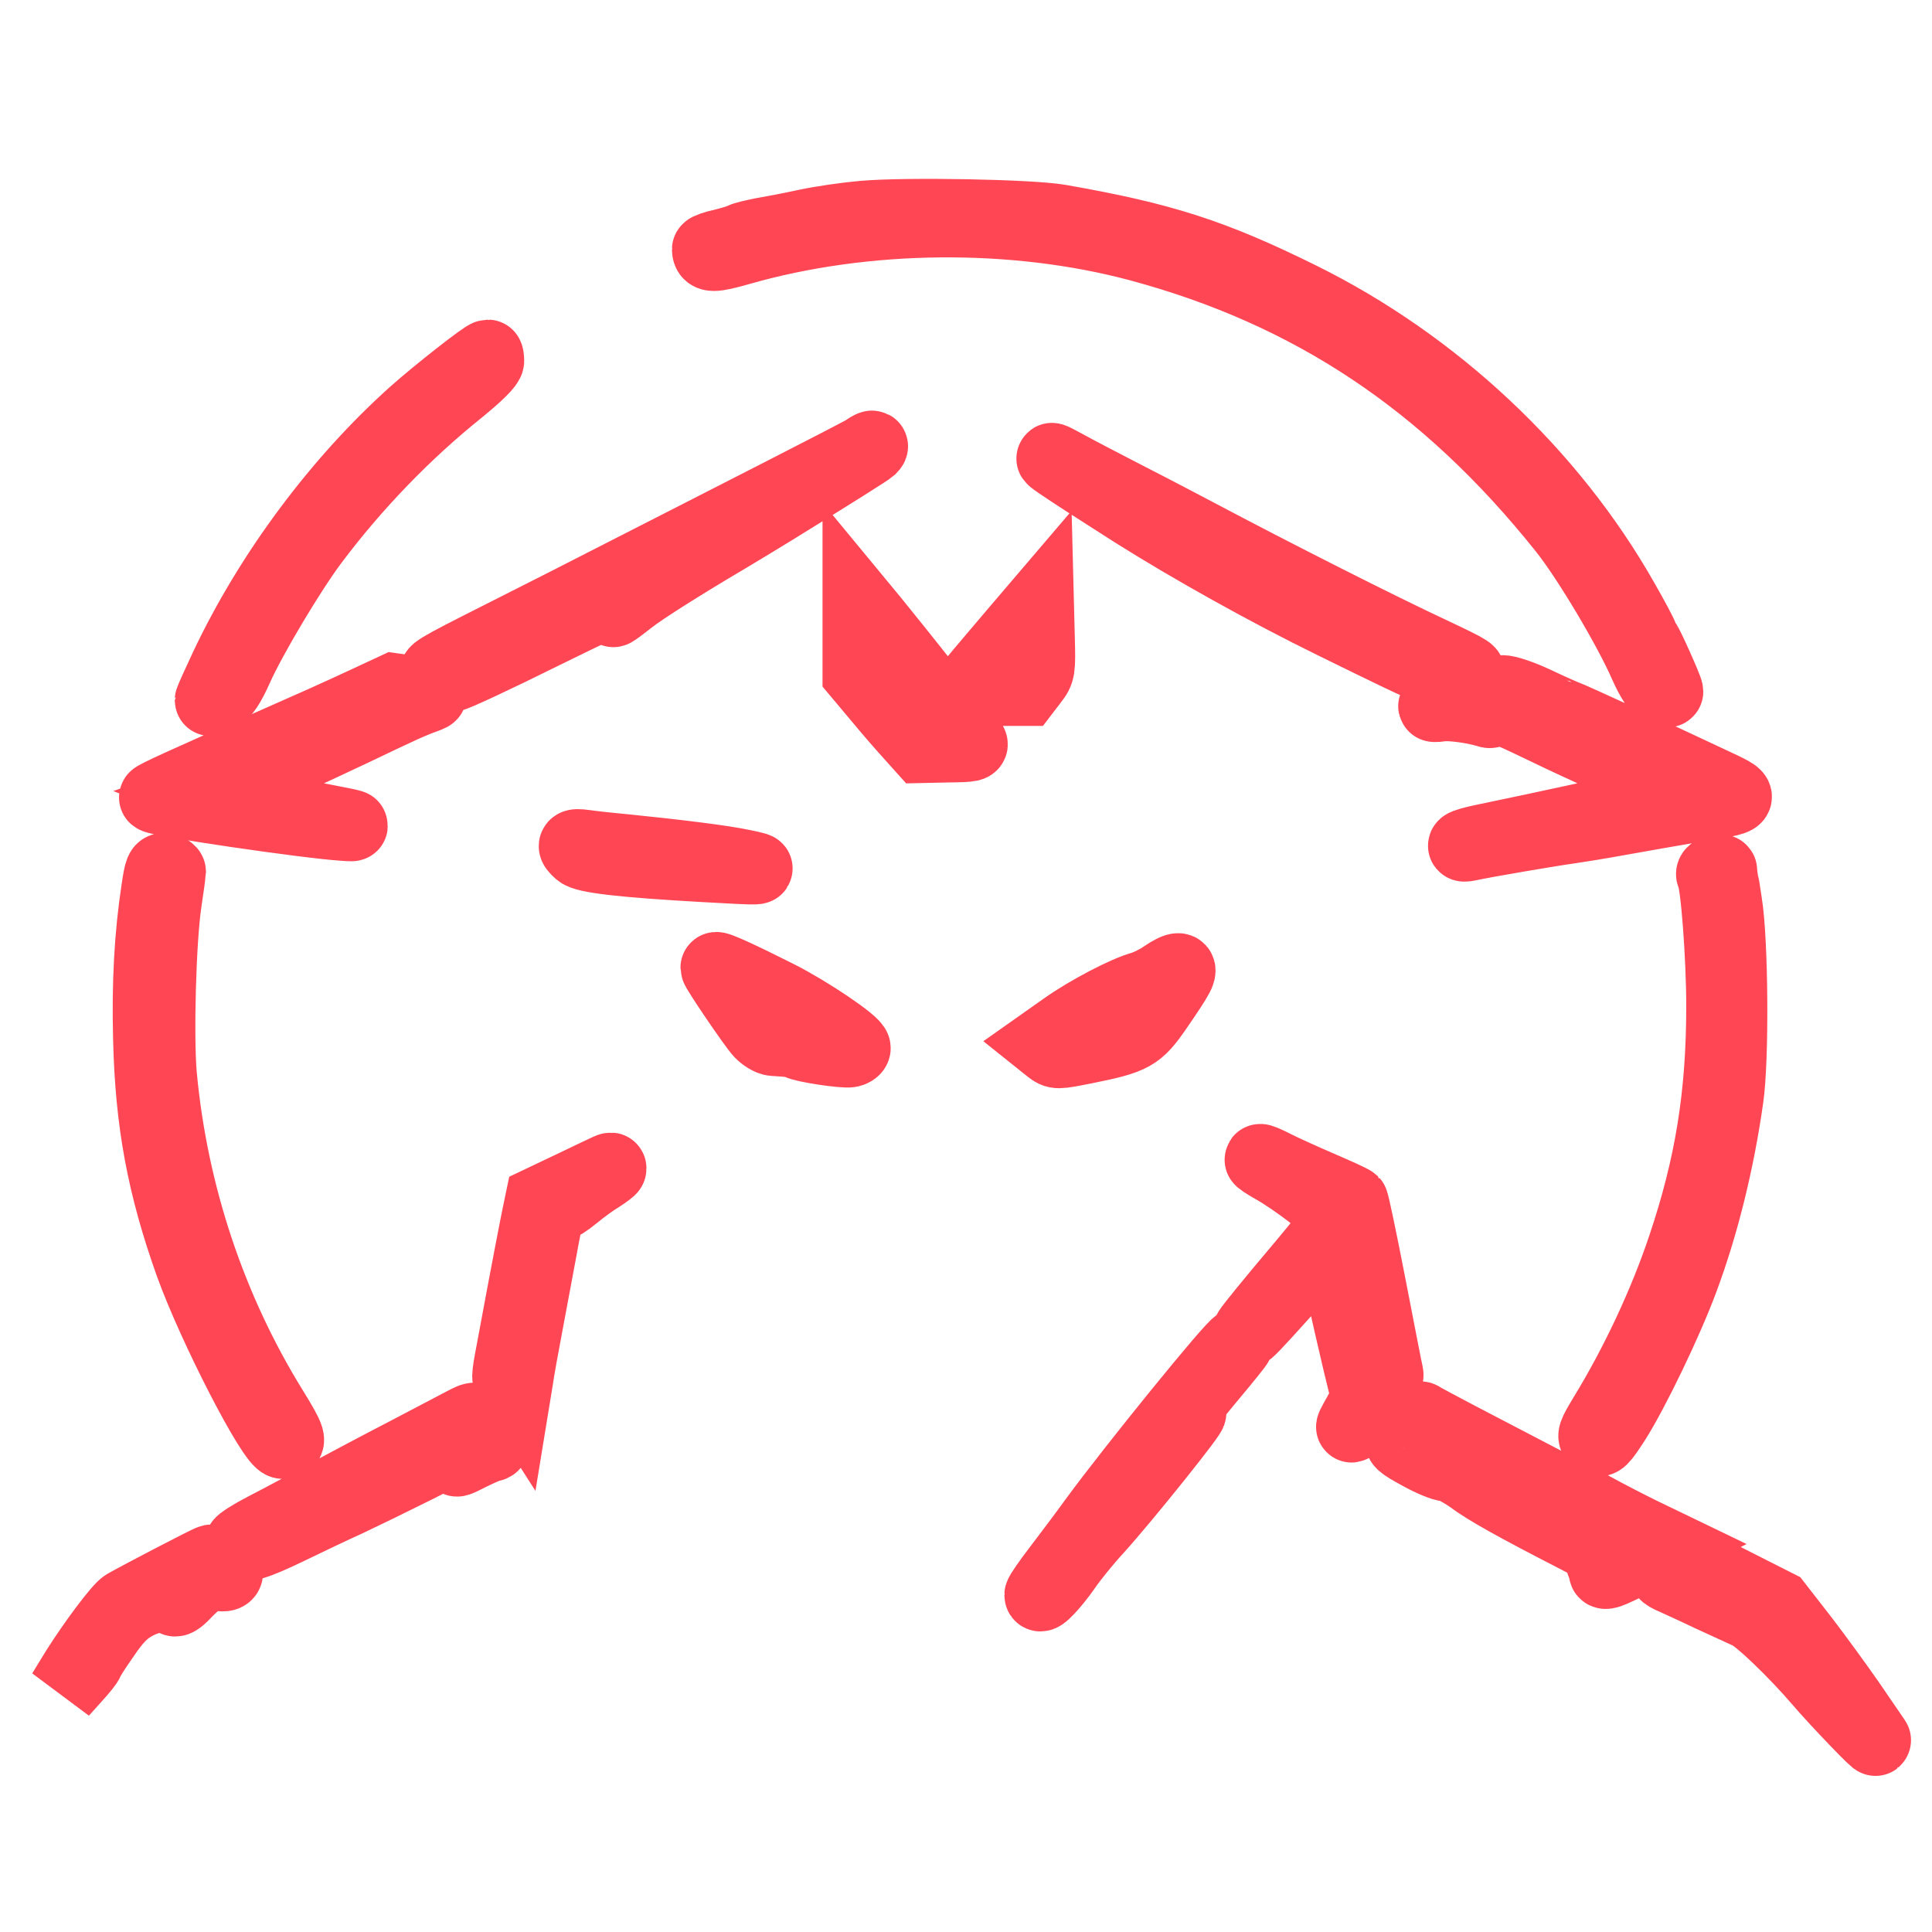
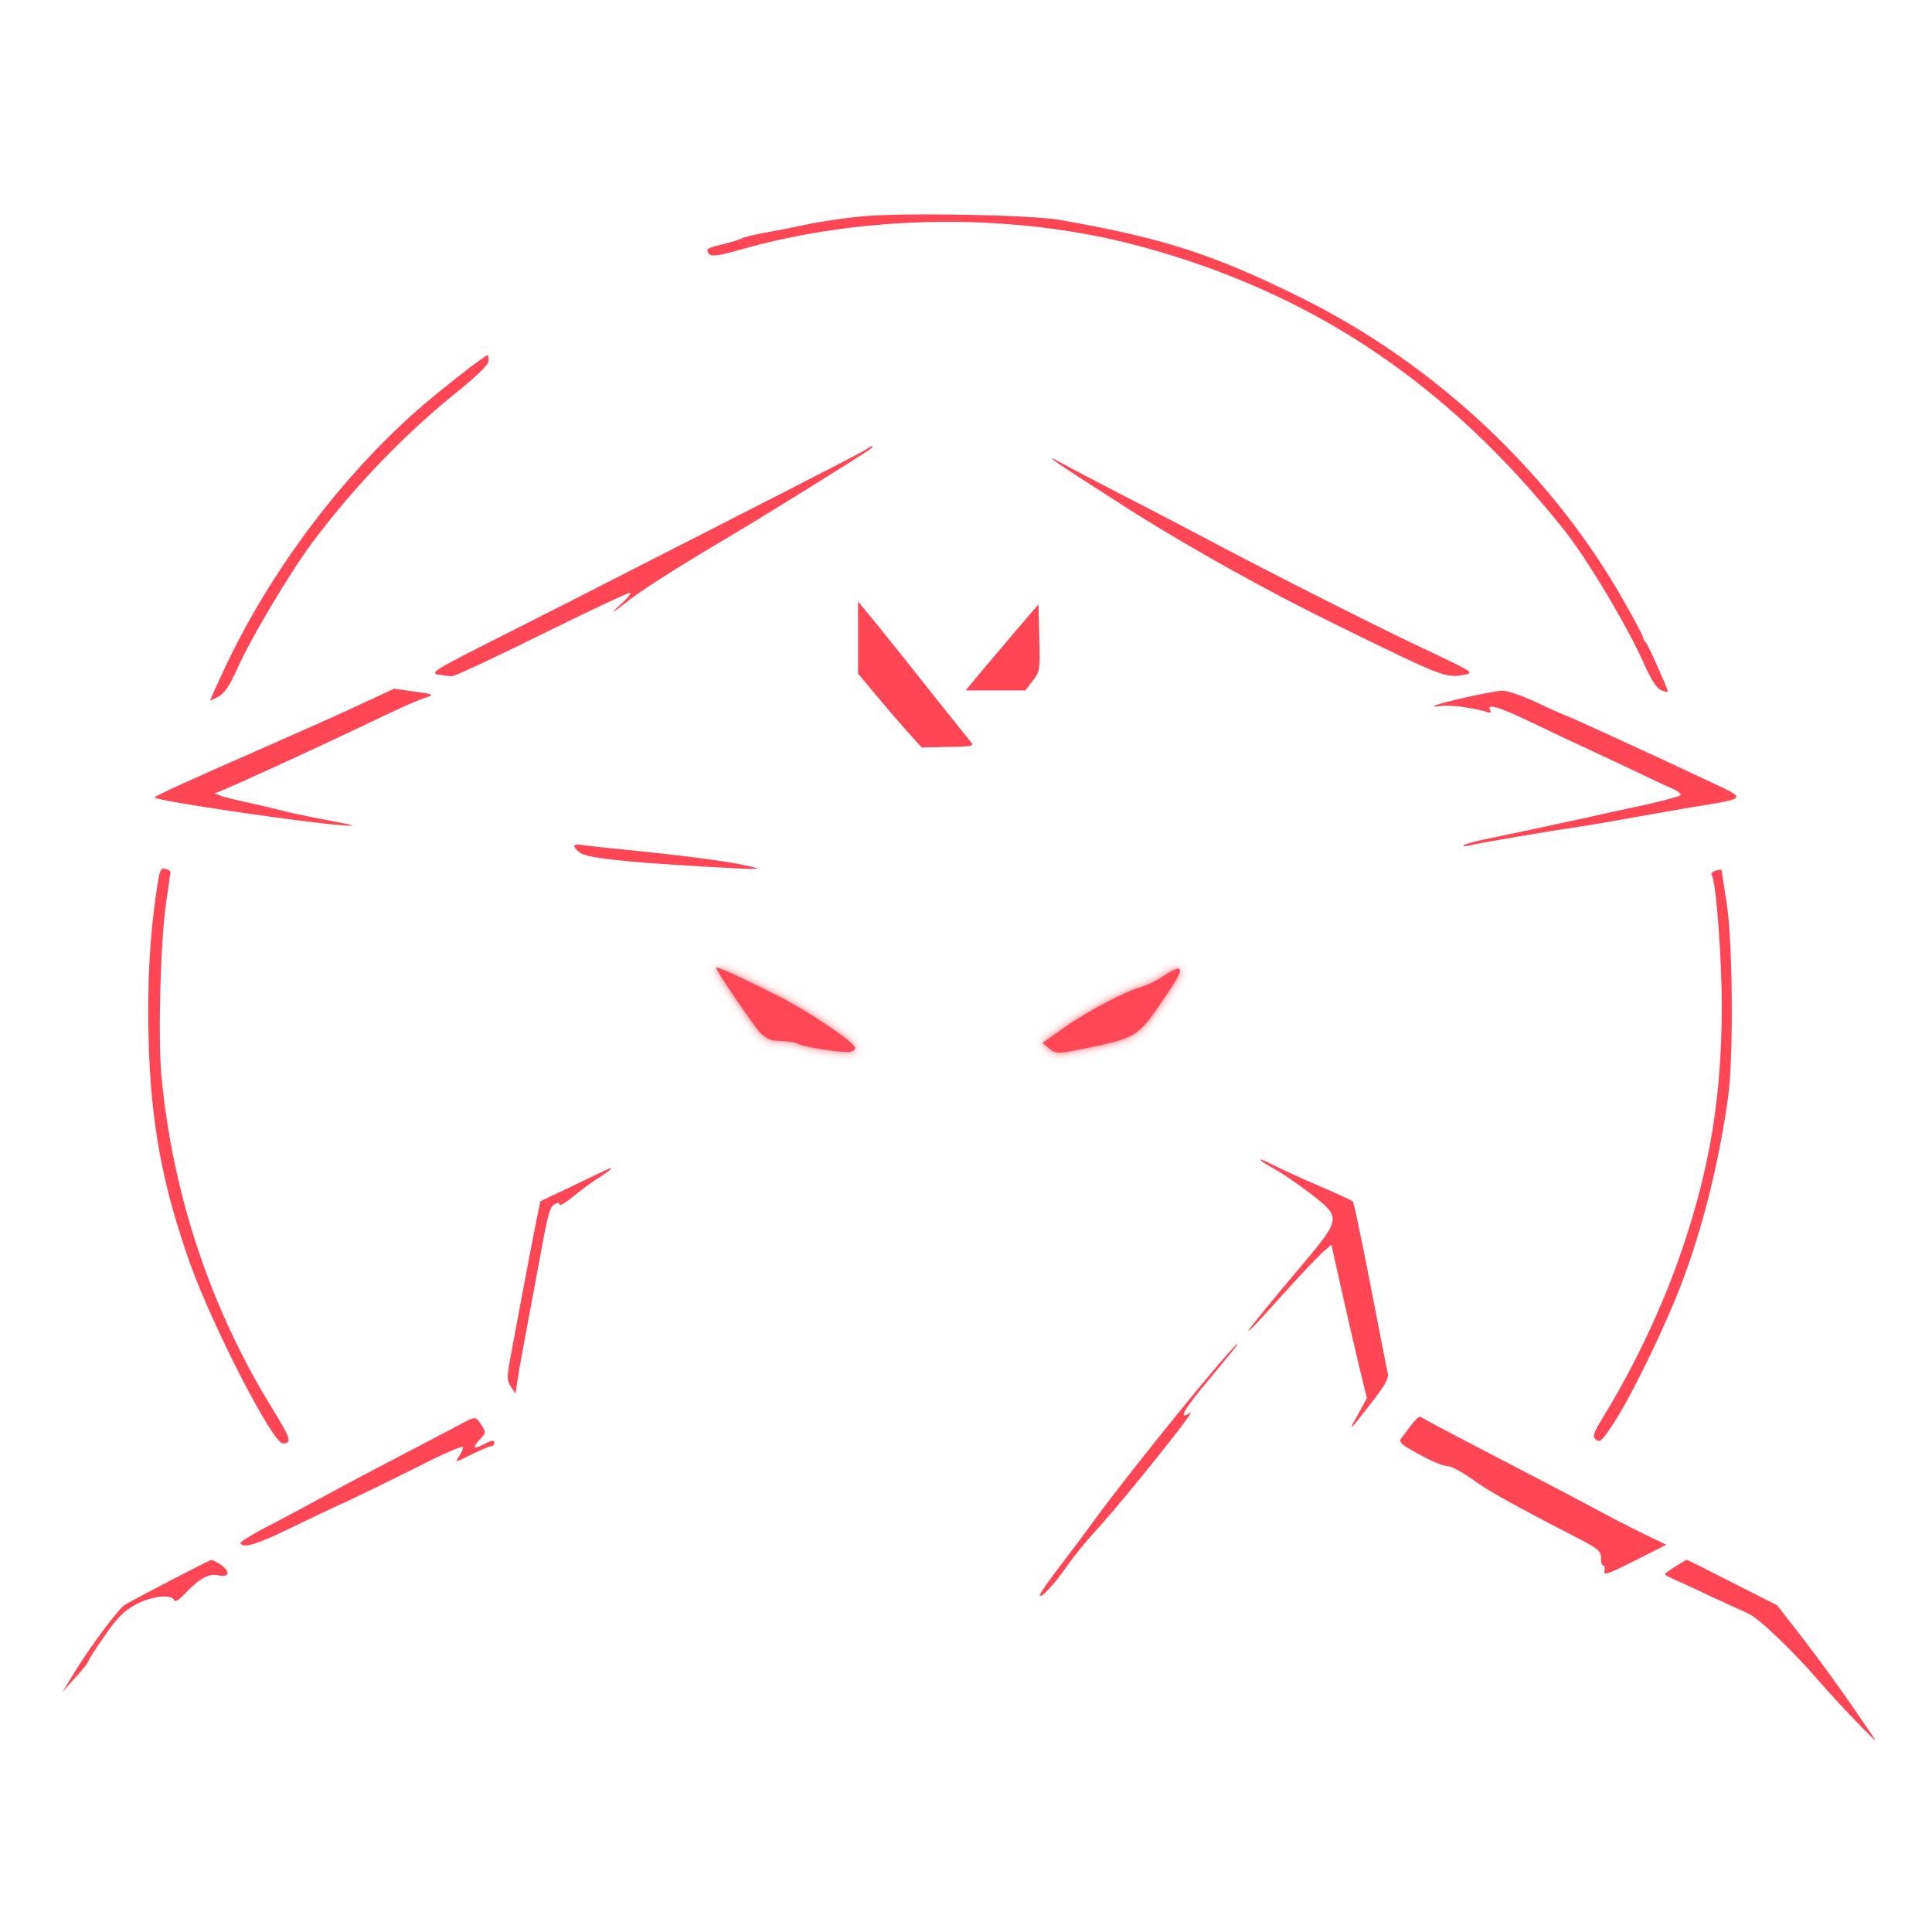
<svg xmlns="http://www.w3.org/2000/svg" version="1.0" width="680" height="680" viewBox="390 520 680 680" preserveAspectRatio="xMidYMid meet">
-   <g transform="translate(0,1076) scale(0.1,-0.1)" fill="#FF4655" stroke="#FF4655" stroke-width="250">
-     <path d="M7630 4786 C7990 4723 8169 4666 8478 4513 C8951 4279 9360 3895 9614 3447 C9650 3384 9681 3326 9682 3319 C9684 3311 9688 3303 9692 3300 C9699 3295 9770 3136 9770 3126 C9770 3123 9759 3125 9746 3131 C9731 3138 9712 3167 9689 3218 C9633 3347 9485 3596 9401 3700 C8989 4215 8515 4531 7910 4694 C7470 4812 6945 4807 6505 4681 C6410 4654 6391 4654 6390 4682 C6390 4685 6414 4694 6443 4700 C6471 4707 6502 4716 6511 4721 C6520 4726 6552 4733 6581 4739 C6611 4744 6680 4757 6735 4769 C6790 4781 6882 4794 6940 4799 C7092 4812 7527 4804 7630 4786 Z M5620 4290 C5620 4278 5584 4242 5518 4188 C5327 4035 5149 3850 5002 3654 C4923 3549 4783 3314 4736 3208 C4709 3148 4691 3120 4669 3108 C4653 3099 4640 3093 4640 3095 C4640 3098 4664 3151 4693 3213 C4850 3545 5091 3868 5358 4107 C5439 4179 5606 4310 5617 4310 C5618 4310 5620 4301 5620 4290 Z M6965 3981 C6956 3973 6837 3898 6625 3767 C6581 3740 6507 3695 6460 3667 C6299 3572 6165 3487 6120 3452 C6055 3401 6039 3392 6085 3433 C6107 3453 6122 3471 6119 3474 C6117 3477 5978 3412 5812 3330 C5645 3247 5501 3180 5491 3180 C5481 3180 5459 3183 5441 3186 C5413 3192 5433 3204 5653 3315 C5786 3382 6003 3492 6135 3560 C6267 3627 6499 3746 6650 3823 C6801 3900 6934 3969 6945 3976 C6967 3992 6979 3995 6965 3981 Z M7875 3805 C7969 3757 8077 3700 8115 3680 C8377 3541 8758 3348 8943 3262 C9078 3198 9088 3192 9059 3186 C8989 3172 8986 3173 8595 3365 C8358 3481 8090 3631 7890 3757 C7615 3932 7542 3982 7650 3923 C7680 3906 7782 3853 7875 3805 Z M7168 3135 C7242 3042 7309 2958 7317 2949 C7330 2934 7323 2932 7237 2931 L7144 2929 L7083 2997 C7050 3034 7000 3093 6972 3127 L6920 3189 L6920 3316 L6920 3443 L6977 3374 C7008 3336 7094 3229 7168 3135 Z M7535 3164 L7509 3130 L7404 3130 L7299 3130 L7351 3193 C7380 3227 7437 3295 7479 3344 L7555 3433 L7558 3315 C7561 3202 7560 3196 7535 3164 Z M5397 3104 C5349 3087 5306 3067 5143 2989 C5000 2921 4716 2791 4675 2775 L4655 2768 L4675 2760 C4686 2755 4731 2744 4775 2735 C4819 2725 4870 2713 4889 2708 C4908 2702 4980 2687 5049 2674 C5149 2655 5162 2651 5110 2655 C4983 2663 4456 2740 4444 2753 C4440 2756 4553 2808 4850 2938 C5022 3014 5063 3032 5186 3089 L5287 3136 L5358 3126 C5429 3116 5429 3116 5397 3104 Z M9314 3085 C9367 3060 9413 3040 9415 3040 C9419 3040 9747 2890 9918 2809 C10050 2747 10052 2751 9862 2720 C9792 2708 9677 2688 9605 2675 C9534 2662 9453 2649 9425 2645 C9371 2638 9112 2594 9070 2584 C9056 2581 9048 2581 9052 2585 C9056 2589 9087 2598 9122 2605 C9219 2625 9365 2656 9470 2679 C9522 2691 9619 2712 9685 2726 C9751 2741 9809 2756 9814 2761 C9819 2765 9807 2775 9789 2783 C9770 2791 9708 2820 9650 2848 C9592 2875 9516 2911 9480 2928 C9444 2944 9357 2985 9287 3019 C9170 3075 9129 3086 9146 3058 C9150 3052 9145 3050 9134 3054 C9086 3069 9003 3080 8971 3075 C8951 3072 8941 3073 8949 3076 C8976 3089 9155 3128 9187 3129 C9205 3130 9260 3111 9314 3085 Z M6095 2570 C6283 2551 6445 2531 6515 2516 C6602 2498 6587 2498 6375 2510 C6093 2526 5961 2541 5939 2560 C5911 2585 5915 2591 5958 2585 C5978 2582 6040 2575 6095 2570 Z M4500 2491 C4500 2488 4493 2440 4485 2385 C4465 2251 4456 1912 4468 1775 C4507 1357 4642 952 4860 600 C4924 496 4929 480 4895 480 C4860 480 4650 888 4570 1110 C4472 1385 4430 1609 4423 1905 C4418 2098 4427 2269 4452 2431 C4462 2498 4465 2507 4482 2502 C4492 2500 4500 2495 4500 2491 Z M9960 2495 C9960 2493 9968 2442 9977 2383 C9999 2249 10002 1833 9982 1695 C9950 1469 9895 1247 9824 1057 C9770 910 9650 661 9583 556 C9540 490 9532 482 9518 492 C9503 504 9506 512 9547 580 C9656 758 9757 973 9823 1170 C9920 1458 9960 1706 9960 2020 C9960 2191 9940 2456 9925 2480 C9922 2485 9926 2491 9932 2493 C9949 2500 9960 2501 9960 2495 Z M6638 2055 C6747 2000 6910 1890 6910 1871 C6910 1866 6902 1860 6893 1858 C6871 1853 6726 1875 6709 1886 C6698 1892 6688 1894 6622 1898 C6609 1899 6588 1912 6575 1926 C6551 1952 6420 2145 6420 2154 C6420 2161 6509 2120 6638 2055 Z M8046 2123 C8038 2107 8005 2057 7973 2011 C7906 1914 7889 1904 7720 1870 C7619 1850 7619 1850 7594 1869 L7569 1889 L7647 1944 C7729 2002 7861 2071 7920 2087 C7939 2093 7973 2109 7994 2124 C8047 2160 8065 2159 8046 2123 Z M8389 1456 C8414 1443 8485 1411 8545 1385 C8606 1359 8658 1335 8662 1331 C8665 1328 8693 1195 8724 1035 C8755 876 8782 735 8785 724 C8788 708 8772 680 8728 624 C8647 519 8642 515 8680 582 L8711 639 L8681 762 C8665 830 8637 951 8619 1032 L8586 1179 L8553 1150 C8535 1133 8474 1070 8419 1008 C8228 795 8257 840 8489 1115 C8619 1270 8620 1276 8515 1357 C8474 1389 8414 1430 8383 1447 C8316 1485 8320 1491 8389 1456 Z M6050 1446 C6050 1444 6033 1431 6013 1418 C5992 1406 5951 1376 5923 1353 C5894 1329 5870 1314 5870 1320 C5870 1327 5864 1328 5851 1321 C5836 1313 5827 1280 5806 1163 C5791 1082 5768 959 5755 890 C5742 821 5727 740 5723 710 L5714 655 L5698 680 C5683 703 5683 712 5700 800 C5757 1108 5783 1240 5792 1284 L5802 1332 L5924 1390 C6062 1456 6050 1451 6050 1446 Z M8159 709 C8065 597 8043 558 8090 588 C8114 603 7859 285 7762 178 C7723 136 7674 75 7652 43 C7611 -16 7560 -71 7560 -54 C7560 -49 7589 -7 7625 40 C7661 87 7718 163 7752 210 C7886 393 8241 830 8256 830 C8259 830 8215 776 8159 709 Z M9040 498 C9109 462 9224 402 9295 365 C9367 328 9463 277 9510 252 C9557 226 9633 187 9680 164 L9765 123 L9654 67 C9561 20 9543 14 9547 30 C9550 41 9548 50 9543 50 C9538 50 9534 62 9535 77 C9535 101 9525 109 9450 148 C9232 260 9130 317 9077 357 C9044 380 9007 400 8994 400 C8980 400 8936 418 8895 441 C8829 477 8822 484 8833 499 C8883 567 8894 579 8904 571 C8910 567 8971 534 9040 498 Z M5595 544 C5611 519 5611 517 5591 496 C5562 465 5565 457 5600 475 C5634 493 5640 493 5640 480 C5640 475 5635 470 5629 470 C5623 470 5591 456 5558 440 C5503 412 5500 411 5514 432 C5523 444 5530 460 5530 467 C5530 473 5457 442 5368 396 C5278 351 5167 297 5120 275 C5073 254 4981 210 4915 178 C4801 123 4757 110 4746 128 C4744 132 4783 157 4833 183 C4884 209 4979 260 5045 296 C5111 332 5239 400 5330 447 C5421 495 5511 542 5530 552 C5574 575 5574 575 5595 544 Z M4675 54 C4712 30 4708 7 4670 15 C4635 23 4604 6 4551 -49 C4530 -72 4515 -80 4513 -72 C4504 -49 4428 -58 4373 -90 C4334 -112 4308 -139 4266 -201 C4235 -245 4210 -285 4210 -289 C4210 -292 4190 -318 4165 -345 L4120 -395 L4169 -315 C4229 -220 4319 -100 4340 -88 C4391 -59 4636 69 4643 69 C4647 70 4662 63 4675 54 Z M9997 -10 L10155 -90 L10246 -207 C10296 -272 10370 -374 10411 -433 C10452 -493 10492 -551 10500 -563 C10517 -588 10362 -427 10305 -360 C10215 -255 10092 -137 10055 -120 C10033 -110 9972 -82 9920 -58 C9868 -33 9810 -7 9793 1 C9775 8 9760 17 9760 20 C9760 24 9829 68 9837 70 C9839 70 9911 34 9997 -10 Z" />
+   <g transform="translate(0,1076) scale(0.1,-0.1)" fill="#FF4655" stroke="none">
+     <style>
+       @keyframes blink {
+         0%, 96%, 98% { opacity: 1; }
+         97% { opacity: 0.1; }
+       }
+       .eyes {
+         animation: blink 4s infinite;
+         fill: #FF4655;
+         filter: drop-shadow(0 0 15px rgba(255, 70, 85, 0.8));
+       }
+       .head {
+         fill: #FF4655;
+       }
+     </style>
+     <path class="head" d="M7630 4786 C7990 4723 8169 4666 8478 4513 C8951 4279 9360 3895 9614 3447 C9650 3384 9681 3326 9682 3319 C9684 3311 9688 3303 9692 3300 C9699 3295 9770 3136 9770 3126 C9770 3123 9759 3125 9746 3131 C9731 3138 9712 3167 9689 3218 C9633 3347 9485 3596 9401 3700 C8989 4215 8515 4531 7910 4694 C7470 4812 6945 4807 6505 4681 C6410 4654 6391 4654 6390 4682 C6390 4685 6414 4694 6443 4700 C6471 4707 6502 4716 6511 4721 C6520 4726 6552 4733 6581 4739 C6611 4744 6680 4757 6735 4769 C6790 4781 6882 4794 6940 4799 C7092 4812 7527 4804 7630 4786 Z M5620 4290 C5620 4278 5584 4242 5518 4188 C5327 4035 5149 3850 5002 3654 C4923 3549 4783 3314 4736 3208 C4709 3148 4691 3120 4669 3108 C4653 3099 4640 3093 4640 3095 C4640 3098 4664 3151 4693 3213 C4850 3545 5091 3868 5358 4107 C5439 4179 5606 4310 5617 4310 C5618 4310 5620 4301 5620 4290 Z M6965 3981 C6956 3973 6837 3898 6625 3767 C6581 3740 6507 3695 6460 3667 C6299 3572 6165 3487 6120 3452 C6055 3401 6039 3392 6085 3433 C6107 3453 6122 3471 6119 3474 C6117 3477 5978 3412 5812 3330 C5645 3247 5501 3180 5491 3180 C5481 3180 5459 3183 5441 3186 C5413 3192 5433 3204 5653 3315 C5786 3382 6003 3492 6135 3560 C6267 3627 6499 3746 6650 3823 C6801 3900 6934 3969 6945 3976 C6967 3992 6979 3995 6965 3981 Z M7875 3805 C7969 3757 8077 3700 8115 3680 C8377 3541 8758 3348 8943 3262 C9078 3198 9088 3192 9059 3186 C8989 3172 8986 3173 8595 3365 C8358 3481 8090 3631 7890 3757 C7615 3932 7542 3982 7650 3923 C7680 3906 7782 3853 7875 3805 Z M7168 3135 C7242 3042 7309 2958 7317 2949 C7330 2934 7323 2932 7237 2931 L7144 2929 L7083 2997 C7050 3034 7000 3093 6972 3127 L6920 3189 L6920 3316 L6920 3443 L6977 3374 C7008 3336 7094 3229 7168 3135 Z M7535 3164 L7509 3130 L7404 3130 L7299 3130 L7351 3193 C7380 3227 7437 3295 7479 3344 L7555 3433 L7558 3315 C7561 3202 7560 3196 7535 3164 Z M5397 3104 C5349 3087 5306 3067 5143 2989 C5000 2921 4716 2791 4675 2775 L4655 2768 L4675 2760 C4686 2755 4731 2744 4775 2735 C4819 2725 4870 2713 4889 2708 C4908 2702 4980 2687 5049 2674 C5149 2655 5162 2651 5110 2655 C4983 2663 4456 2740 4444 2753 C4440 2756 4553 2808 4850 2938 C5022 3014 5063 3032 5186 3089 L5287 3136 L5358 3126 C5429 3116 5429 3116 5397 3104 Z M9314 3085 C9367 3060 9413 3040 9415 3040 C9419 3040 9747 2890 9918 2809 C10050 2747 10052 2751 9862 2720 C9792 2708 9677 2688 9605 2675 C9534 2662 9453 2649 9425 2645 C9371 2638 9112 2594 9070 2584 C9056 2581 9048 2581 9052 2585 C9056 2589 9087 2598 9122 2605 C9219 2625 9365 2656 9470 2679 C9522 2691 9619 2712 9685 2726 C9751 2741 9809 2756 9814 2761 C9819 2765 9807 2775 9789 2783 C9770 2791 9708 2820 9650 2848 C9592 2875 9516 2911 9480 2928 C9444 2944 9357 2985 9287 3019 C9170 3075 9129 3086 9146 3058 C9150 3052 9145 3050 9134 3054 C9086 3069 9003 3080 8971 3075 C8951 3072 8941 3073 8949 3076 C8976 3089 9155 3128 9187 3129 C9205 3130 9260 3111 9314 3085 Z M6095 2570 C6283 2551 6445 2531 6515 2516 C6602 2498 6587 2498 6375 2510 C6093 2526 5961 2541 5939 2560 C5911 2585 5915 2591 5958 2585 C5978 2582 6040 2575 6095 2570 Z M4500 2491 C4500 2488 4493 2440 4485 2385 C4465 2251 4456 1912 4468 1775 C4507 1357 4642 952 4860 600 C4924 496 4929 480 4895 480 C4860 480 4650 888 4570 1110 C4472 1385 4430 1609 4423 1905 C4418 2098 4427 2269 4452 2431 C4462 2498 4465 2507 4482 2502 C4492 2500 4500 2495 4500 2491 Z M9960 2495 C9960 2493 9968 2442 9977 2383 C9999 2249 10002 1833 9982 1695 C9950 1469 9895 1247 9824 1057 C9770 910 9650 661 9583 556 C9540 490 9532 482 9518 492 C9503 504 9506 512 9547 580 C9656 758 9757 973 9823 1170 C9920 1458 9960 1706 9960 2020 C9960 2191 9940 2456 9925 2480 C9922 2485 9926 2491 9932 2493 C9949 2500 9960 2501 9960 2495 Z M8389 1456 C8414 1443 8485 1411 8545 1385 C8606 1359 8658 1335 8662 1331 C8665 1328 8693 1195 8724 1035 C8755 876 8782 735 8785 724 C8788 708 8772 680 8728 624 C8647 519 8642 515 8680 582 L8711 639 L8681 762 C8665 830 8637 951 8619 1032 L8586 1179 L8553 1150 C8535 1133 8474 1070 8419 1008 C8228 795 8257 840 8489 1115 C8619 1270 8620 1276 8515 1357 C8474 1389 8414 1430 8383 1447 C8316 1485 8320 1491 8389 1456 Z M6050 1446 C6050 1444 6033 1431 6013 1418 C5992 1406 5951 1376 5923 1353 C5894 1329 5870 1314 5870 1320 C5870 1327 5864 1328 5851 1321 C5836 1313 5827 1280 5806 1163 C5791 1082 5768 959 5755 890 C5742 821 5727 740 5723 710 L5714 655 L5698 680 C5683 703 5683 712 5700 800 C5757 1108 5783 1240 5792 1284 L5802 1332 L5924 1390 C6062 1456 6050 1451 6050 1446 Z M8159 709 C8065 597 8043 558 8090 588 C8114 603 7859 285 7762 178 C7723 136 7674 75 7652 43 C7611 -16 7560 -71 7560 -54 C7560 -49 7589 -7 7625 40 C7661 87 7718 163 7752 210 C7886 393 8241 830 8256 830 C8259 830 8215 776 8159 709 Z M9040 498 C9109 462 9224 402 9295 365 C9367 328 9463 277 9510 252 C9557 226 9633 187 9680 164 L9765 123 L9654 67 C9561 20 9543 14 9547 30 C9550 41 9548 50 9543 50 C9538 50 9534 62 9535 77 C9535 101 9525 109 9450 148 C9232 260 9130 317 9077 357 C9044 380 9007 400 8994 400 C8980 400 8936 418 8895 441 C8829 477 8822 484 8833 499 C8883 567 8894 579 8904 571 C8910 567 8971 534 9040 498 Z M5595 544 C5611 519 5611 517 5591 496 C5562 465 5565 457 5600 475 C5634 493 5640 493 5640 480 C5640 475 5635 470 5629 470 C5623 470 5591 456 5558 440 C5503 412 5500 411 5514 432 C5523 444 5530 460 5530 467 C5530 473 5457 442 5368 396 C5278 351 5167 297 5120 275 C5073 254 4981 210 4915 178 C4801 123 4757 110 4746 128 C4744 132 4783 157 4833 183 C4884 209 4979 260 5045 296 C5111 332 5239 400 5330 447 C5421 495 5511 542 5530 552 C5574 575 5574 575 5595 544 Z M4675 54 C4712 30 4708 7 4670 15 C4635 23 4604 6 4551 -49 C4530 -72 4515 -80 4513 -72 C4504 -49 4428 -58 4373 -90 C4334 -112 4308 -139 4266 -201 C4235 -245 4210 -285 4210 -289 C4210 -292 4190 -318 4165 -345 L4120 -395 L4169 -315 C4229 -220 4319 -100 4340 -88 C4391 -59 4636 69 4643 69 C4647 70 4662 63 4675 54 Z M9997 -10 L10155 -90 L10246 -207 C10296 -272 10370 -374 10411 -433 C10452 -493 10492 -551 10500 -563 C10517 -588 10362 -427 10305 -360 C10215 -255 10092 -137 10055 -120 C10033 -110 9972 -82 9920 -58 C9868 -33 9810 -7 9793 1 C9775 8 9760 17 9760 20 C9760 24 9829 68 9837 70 C9839 70 9911 34 9997 -10 Z" />
+     <path class="eyes" d="M6638 2055 C6747 2000 6910 1890 6910 1871 C6910 1866 6902 1860 6893 1858 C6871 1853 6726 1875 6709 1886 C6698 1892 6688 1894 6622 1898 C6609 1899 6588 1912 6575 1926 C6551 1952 6420 2145 6420 2154 C6420 2161 6509 2120 6638 2055 Z M8046 2123 C8038 2107 8005 2057 7973 2011 C7906 1914 7889 1904 7720 1870 C7619 1850 7619 1850 7594 1869 L7569 1889 L7647 1944 C7729 2002 7861 2071 7920 2087 C7939 2093 7973 2109 7994 2124 C8047 2160 8065 2159 8046 2123 Z" />
  </g>
</svg>
